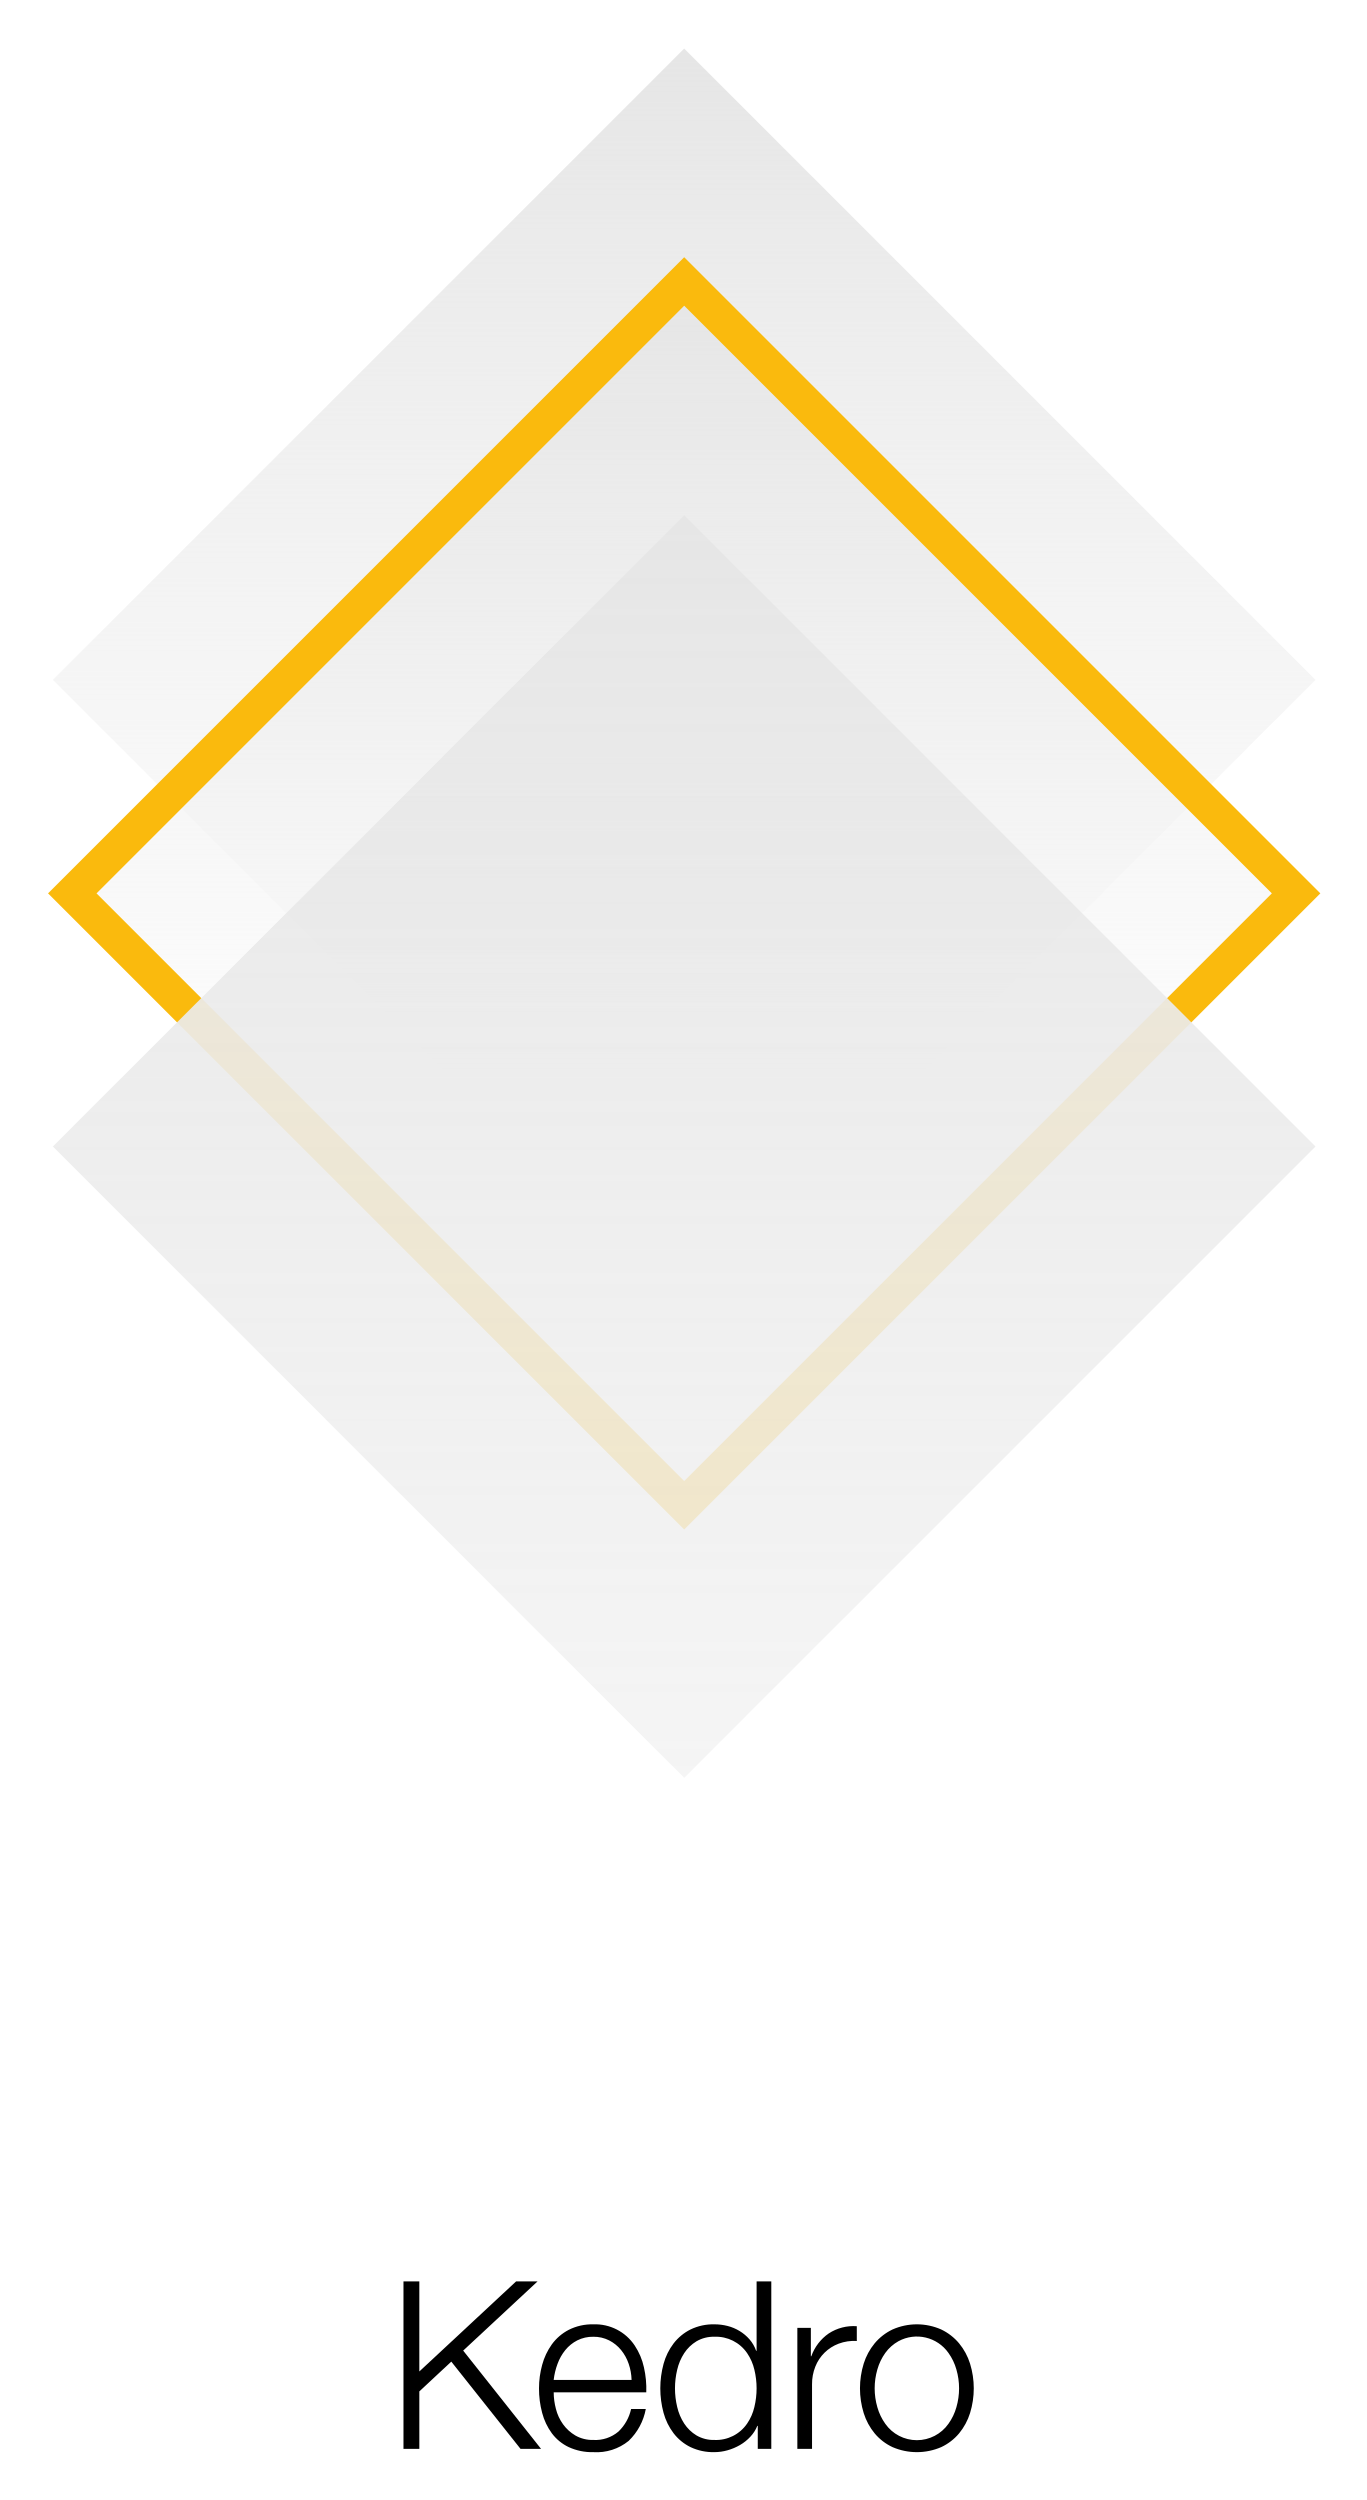
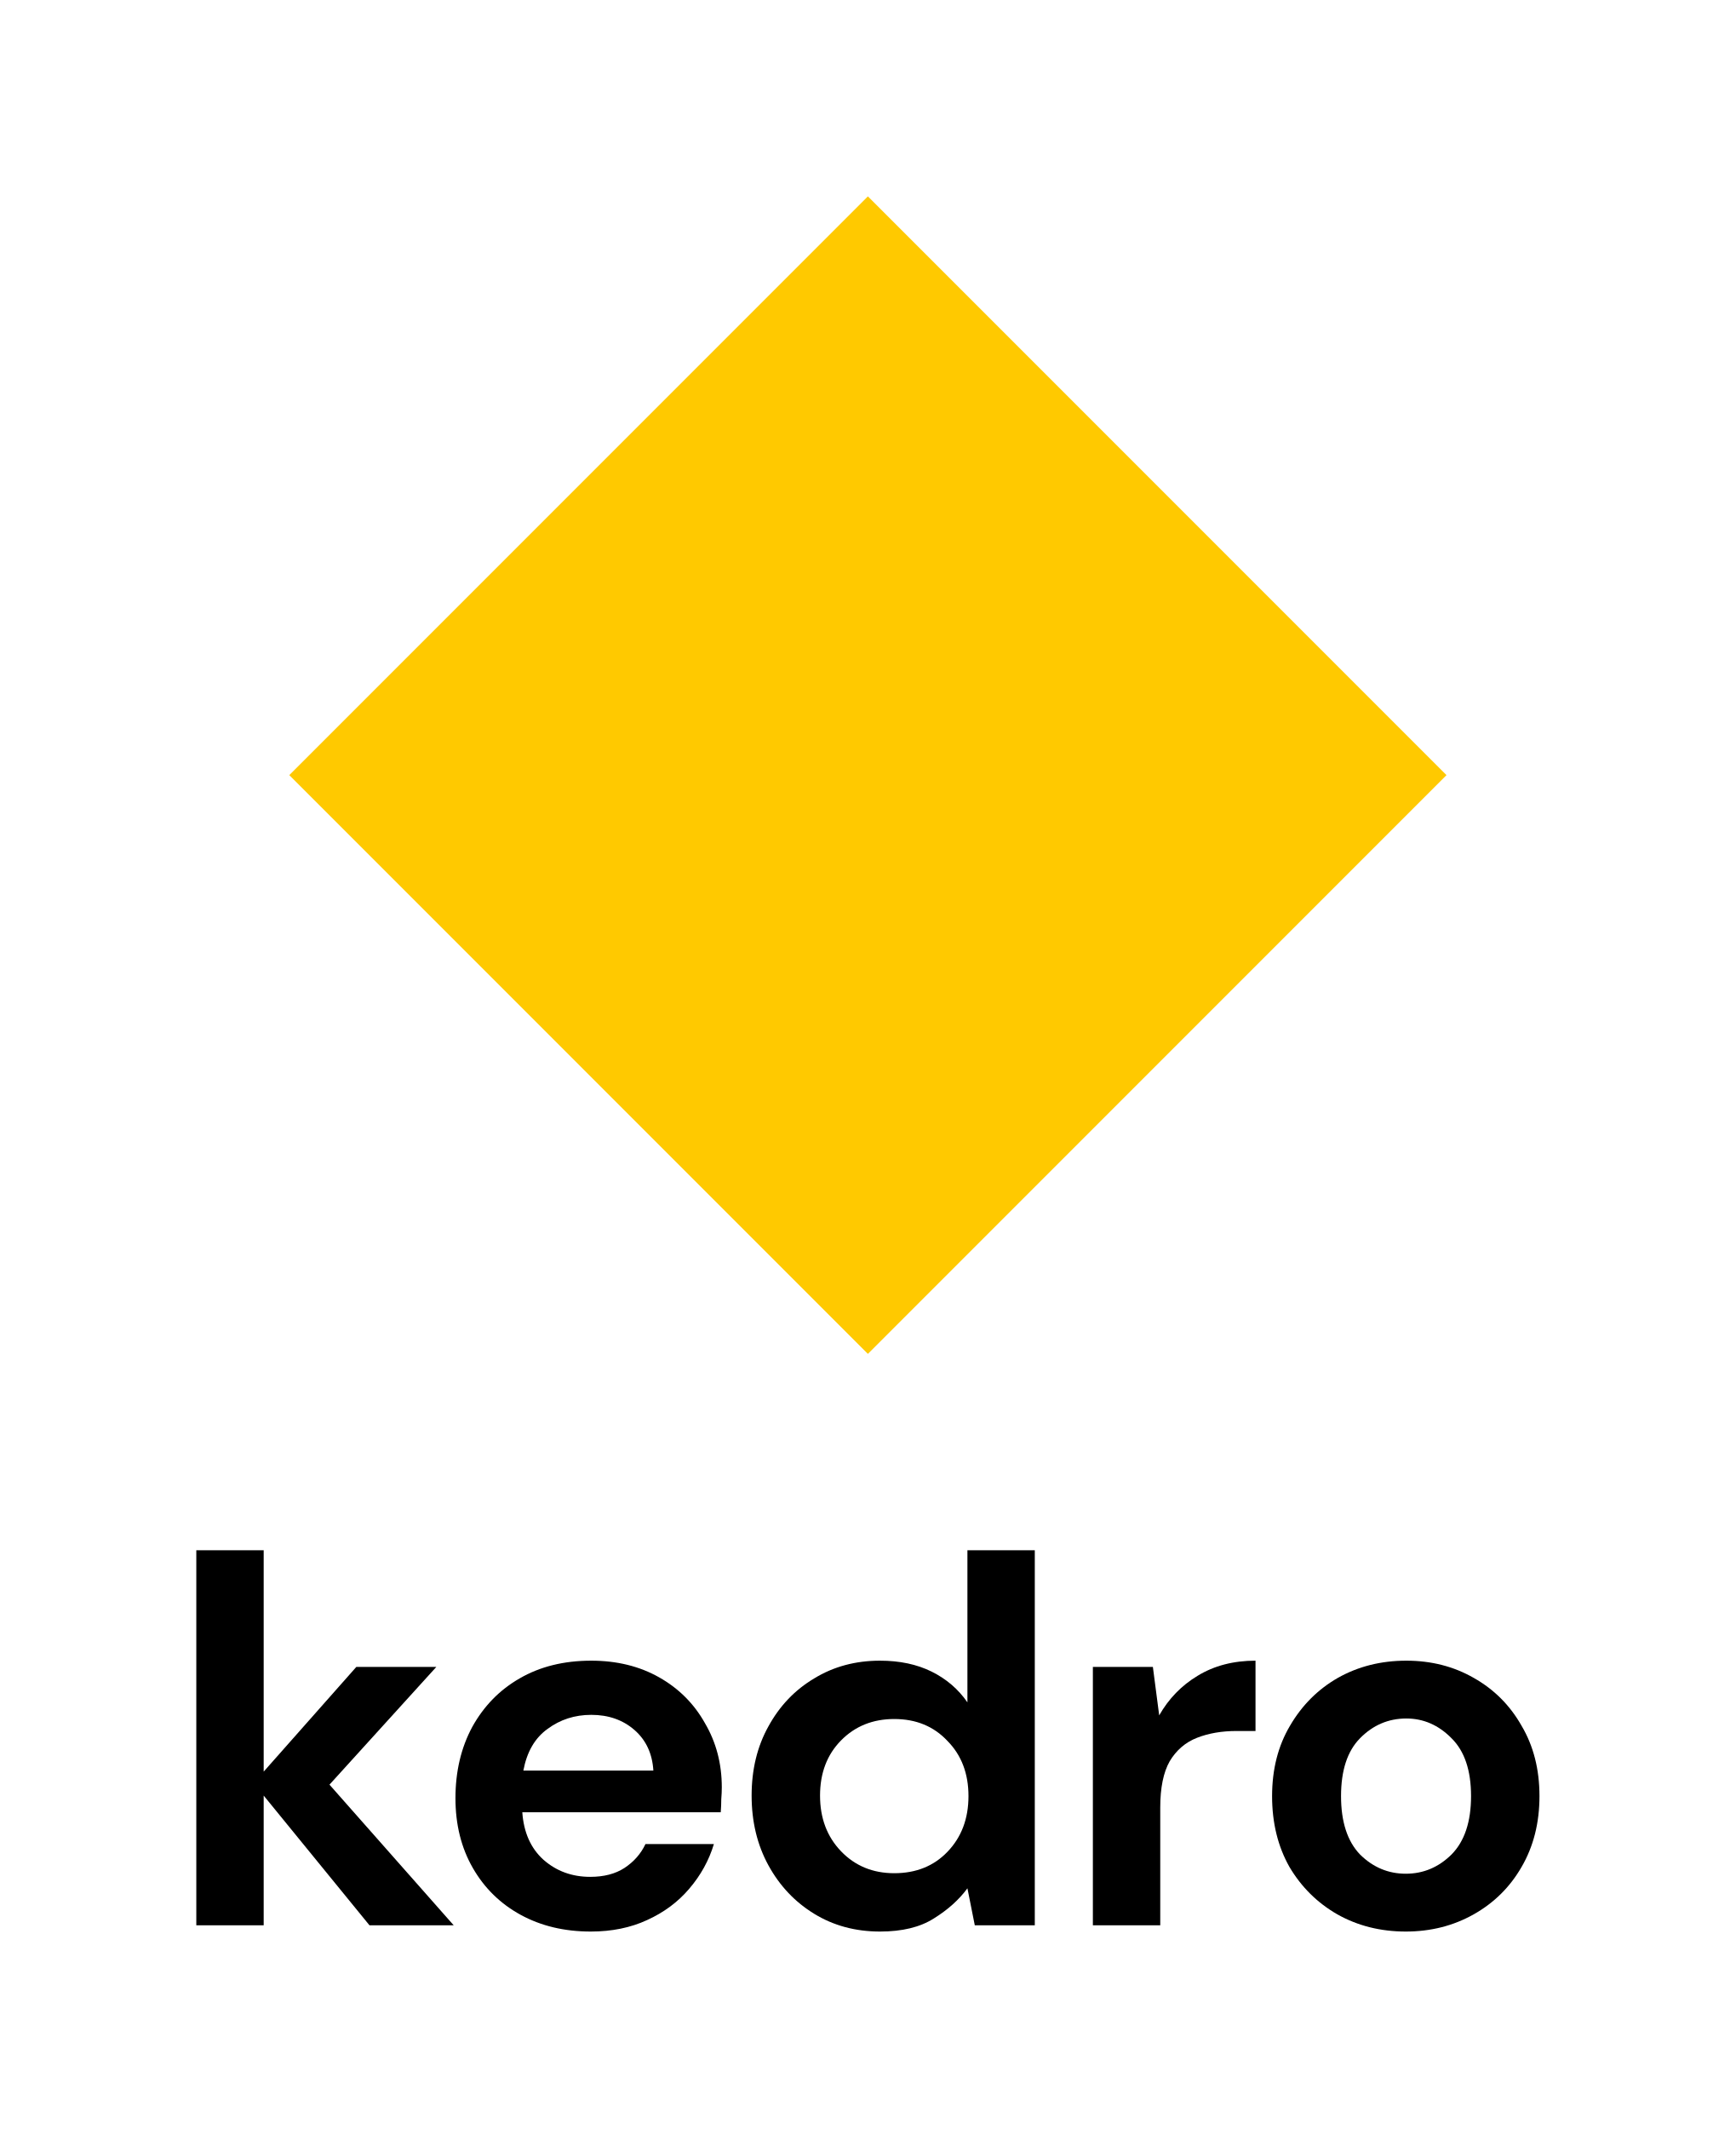
- <svg xmlns="http://www.w3.org/2000/svg" id="Layer_1" data-name="Layer 1" viewBox="0 0 199.27 364.52">
-   <defs>
-     <style>.cls-1{fill:url(#linear-gradient);}.cls-2{stroke:#faba0d;stroke-miterlimit:10;stroke-width:5px;fill:url(#linear-gradient-2);}.cls-3{fill:url(#linear-gradient-3);}</style>
-     <linearGradient id="linear-gradient" x1="99.76" y1="68.97" x2="99.76" y2="253.06" gradientTransform="translate(0 -61.89002)" gradientUnits="userSpaceOnUse">
-       <stop offset="0.009" stop-color="#e6e6e6" />
-       <stop offset="1" stop-color="#f2f2f2" stop-opacity="0" />
-     </linearGradient>
-     <linearGradient id="linear-gradient-2" x1="99.76" y1="102.93" x2="99.76" y2="281.37" gradientTransform="translate(0 -61.89002)" gradientUnits="userSpaceOnUse">
-       <stop offset="0.004" stop-color="#e6e6e6" />
-       <stop offset="0.995" stop-color="#fff" stop-opacity="0" />
-     </linearGradient>
-     <linearGradient id="linear-gradient-3" x1="99.76" y1="137.02" x2="99.76" y2="321.11" gradientTransform="translate(0 -61.89002)" gradientUnits="userSpaceOnUse">
-       <stop offset="0.006" stop-color="#e6e6e6" />
-       <stop offset="1" stop-color="#f2f2f2" stop-opacity="0.8" />
-     </linearGradient>
-   </defs>
-   <path class="cls-1" d="M99.76,191.17,7.71,99.13,99.76,7.08l92.05,92.05L99.76,191.17Z" />
-   <path class="cls-2" d="M10.54,130.26,99.76,41.04l89.22,89.22L99.76,219.48Z" />
-   <path class="cls-3" d="M99.76,259.22,7.71,167.17,99.76,75.13l92.05,92.04L99.76,259.22Z" />
-   <path d="M61.141,332.647v13.133L75.252,332.647h3.128l-10.846,10.089,11.355,14.329H75.897L65.8,344.342l-4.658,4.344v8.379H58.83v-24.418Z" />
-   <path d="M81.055,351.234a6.602,6.602,0,0,0,1.037,2.239,5.937,5.937,0,0,0,1.802,1.643,5.02,5.02,0,0,0,2.618.649,5.191,5.191,0,0,0,3.672-1.231,6.484,6.484,0,0,0,1.836-3.283h2.142a8.616,8.616,0,0,1-2.499,4.651,7.42,7.42,0,0,1-5.15,1.642,8.138,8.138,0,0,1-3.587-.735,6.607,6.607,0,0,1-2.465-2.018,8.785,8.785,0,0,1-1.411-2.976,13.573,13.573,0,0,1-.459-3.573,12.86,12.86,0,0,1,.459-3.42,9.208,9.208,0,0,1,1.411-2.992,7.079,7.079,0,0,1,2.465-2.12,7.549,7.549,0,0,1,3.587-.804,6.927,6.927,0,0,1,6.035,3.095,9.333,9.333,0,0,1,1.343,3.18,14.083,14.083,0,0,1,.34,3.643h-13.498a9.591,9.591,0,0,0,.323,2.411Zm10.607-6.583a6.466,6.466,0,0,0-1.104-2,5.465,5.465,0,0,0-1.734-1.402,4.936,4.936,0,0,0-2.312-.531,5.012,5.012,0,0,0-2.346.531,5.465,5.465,0,0,0-1.734,1.402,6.986,6.986,0,0,0-1.139,2.018,9.9,9.9,0,0,0-.562,2.342H92.089A7.845,7.845,0,0,0,91.663,344.651Zm18.827,12.414v-3.352h-.068a5.054,5.054,0,0,1-1.003,1.572,6.479,6.479,0,0,1-1.513,1.215,7.862,7.862,0,0,1-1.819.77,7.071,7.071,0,0,1-1.921.273,7.751,7.751,0,0,1-3.484-.735,6.978,6.978,0,0,1-2.465-2.018,8.66,8.66,0,0,1-1.463-2.976,13.661,13.661,0,0,1,0-7.146,8.66,8.66,0,0,1,1.463-2.976,7.153,7.153,0,0,1,2.465-2.035,7.599,7.599,0,0,1,3.484-.752,7.731,7.731,0,0,1,1.921.239,6.411,6.411,0,0,1,1.751.735,6.2,6.2,0,0,1,1.445,1.214,5.107,5.107,0,0,1,.969,1.676h.068v-10.123h2.142v24.418Zm-11.748-6.105a7.527,7.527,0,0,0,1.02,2.412,5.623,5.623,0,0,0,1.785,1.727,4.919,4.919,0,0,0,2.618.667,5.489,5.489,0,0,0,4.777-2.394,7.131,7.131,0,0,0,1.054-2.412,11.591,11.591,0,0,0,0-5.437,7.134,7.134,0,0,0-1.054-2.411,5.492,5.492,0,0,0-4.777-2.395,4.911,4.911,0,0,0-2.618.668,5.613,5.613,0,0,0-1.785,1.727,7.53,7.53,0,0,0-1.02,2.411,11.591,11.591,0,0,0,0,5.437Zm19.489-11.541v4.139h.068a6.762,6.762,0,0,1,2.533-3.318A6.603,6.603,0,0,1,124.929,339.179v2.154a6.417,6.417,0,0,0-2.652.394,5.877,5.877,0,0,0-3.399,3.352,6.814,6.814,0,0,0-.477,2.582v9.404H116.259V339.418Zm19.01.239A7.758,7.758,0,0,1,139.842,341.676a8.751,8.751,0,0,1,1.598,2.957,12.238,12.238,0,0,1,0,7.216,8.756,8.756,0,0,1-1.598,2.958,7.566,7.566,0,0,1-2.602,2.001,8.95,8.95,0,0,1-7.105,0,7.547,7.547,0,0,1-2.602-2.001,8.722,8.722,0,0,1-1.598-2.958,12.238,12.238,0,0,1,0-7.216,8.718,8.718,0,0,1,1.598-2.957,7.739,7.739,0,0,1,2.602-2.019,8.769,8.769,0,0,1,7.105,0Zm-6.239,1.71a5.931,5.931,0,0,0-1.921,1.71,7.767,7.767,0,0,0-1.155,2.411,9.872,9.872,0,0,0,0,5.506,7.75,7.75,0,0,0,1.155,2.41,5.631,5.631,0,0,0,9.214,0,7.752,7.752,0,0,0,1.156-2.41,9.872,9.872,0,0,0,0-5.506,7.768,7.768,0,0,0-1.156-2.411,5.633,5.633,0,0,0-7.293-1.71Z" />
+ <svg xmlns="http://www.w3.org/2000/svg" width="221" height="271" viewBox="0 0 221 271" fill="none">
+   <path d="M24.994 245.07V197.33H33.572V225.51L45.367 212.183H55.553L41.949 227.168L57.764 245.07H47.042L33.572 228.56V245.07H24.994Z" fill="black" />
+   <path d="M75.212 245.866C71.862 245.866 68.891 245.158 66.299 243.744C63.708 242.329 61.675 240.34 60.201 237.776C58.727 235.213 57.989 232.251 57.989 228.892C57.989 225.488 58.704 222.46 60.134 219.808C61.608 217.155 63.619 215.1 66.165 213.641C68.757 212.138 71.795 211.387 75.279 211.387C78.541 211.387 81.422 212.094 83.924 213.509C86.426 214.923 88.37 216.868 89.755 219.344C91.184 221.775 91.899 224.493 91.899 227.499C91.899 227.985 91.877 228.494 91.832 229.024C91.832 229.555 91.81 230.107 91.765 230.682H66.5C66.679 233.246 67.573 235.257 69.181 236.716C70.834 238.174 72.822 238.904 75.145 238.904C76.888 238.904 78.34 238.528 79.501 237.776C80.708 236.981 81.601 235.964 82.182 234.726H90.894C90.268 236.804 89.219 238.705 87.744 240.429C86.314 242.108 84.528 243.435 82.383 244.407C80.283 245.379 77.893 245.866 75.212 245.866ZM75.279 218.283C73.18 218.283 71.326 218.879 69.717 220.073C68.109 221.222 67.081 222.99 66.634 225.377H83.187C83.053 223.211 82.249 221.487 80.775 220.205C79.3 218.924 77.469 218.283 75.279 218.283Z" fill="black" />
+   <path d="M112.048 245.866C108.92 245.866 106.128 245.114 103.671 243.611C101.214 242.108 99.27 240.053 97.84 237.445C96.411 234.837 95.696 231.875 95.696 228.56C95.696 225.245 96.411 222.305 97.84 219.741C99.27 217.133 101.214 215.1 103.671 213.641C106.128 212.138 108.92 211.387 112.048 211.387C114.549 211.387 116.739 211.851 118.615 212.779C120.491 213.708 122.011 215.012 123.172 216.691V197.33H131.75V245.07H124.11L123.172 240.362C122.1 241.821 120.67 243.103 118.883 244.208C117.141 245.313 114.862 245.866 112.048 245.866ZM113.857 238.44C116.627 238.44 118.883 237.533 120.626 235.721C122.413 233.864 123.306 231.5 123.306 228.626C123.306 225.753 122.413 223.41 120.626 221.598C118.883 219.741 116.627 218.813 113.857 218.813C111.132 218.813 108.876 219.719 107.088 221.532C105.301 223.344 104.408 225.687 104.408 228.56C104.408 231.433 105.301 233.798 107.088 235.655C108.876 237.511 111.132 238.44 113.857 238.44Z" fill="black" />
+   <path d="M139.145 245.07V212.183H146.784L147.589 218.349C148.795 216.227 150.426 214.547 152.481 213.31C154.581 212.028 157.038 211.387 159.852 211.387V220.338H157.44C155.563 220.338 153.888 220.625 152.414 221.2C150.939 221.775 149.778 222.769 148.929 224.184C148.125 225.598 147.723 227.565 147.723 230.085V245.07H139.145Z" fill="black" />
+   <path d="M178.984 245.866C175.767 245.866 172.863 245.136 170.272 243.678C167.726 242.219 165.693 240.208 164.174 237.644C162.699 235.036 161.962 232.03 161.962 228.626C161.962 225.223 162.722 222.239 164.241 219.675C165.76 217.067 167.793 215.034 170.339 213.575C172.93 212.116 175.834 211.387 179.051 211.387C182.223 211.387 185.082 212.116 187.629 213.575C190.22 215.034 192.253 217.067 193.727 219.675C195.246 222.239 196.006 225.223 196.006 228.626C196.006 232.03 195.246 235.036 193.727 237.644C192.253 240.208 190.22 242.219 187.629 243.678C185.038 245.136 182.156 245.866 178.984 245.866ZM178.984 238.506C181.218 238.506 183.161 237.688 184.814 236.053C186.467 234.373 187.294 231.897 187.294 228.626C187.294 225.355 186.467 222.902 184.814 221.266C183.161 219.587 181.24 218.747 179.051 218.747C176.773 218.747 174.807 219.587 173.154 221.266C171.545 222.902 170.741 225.355 170.741 228.626C170.741 231.897 171.545 234.373 173.154 236.053C174.807 237.688 176.75 238.506 178.984 238.506Z" fill="black" />
+   <path d="M110.5 24.995L184.167 98.665L110.5 172.335L36.833 98.665L110.5 24.995Z" fill="#FFC900" />
</svg>
